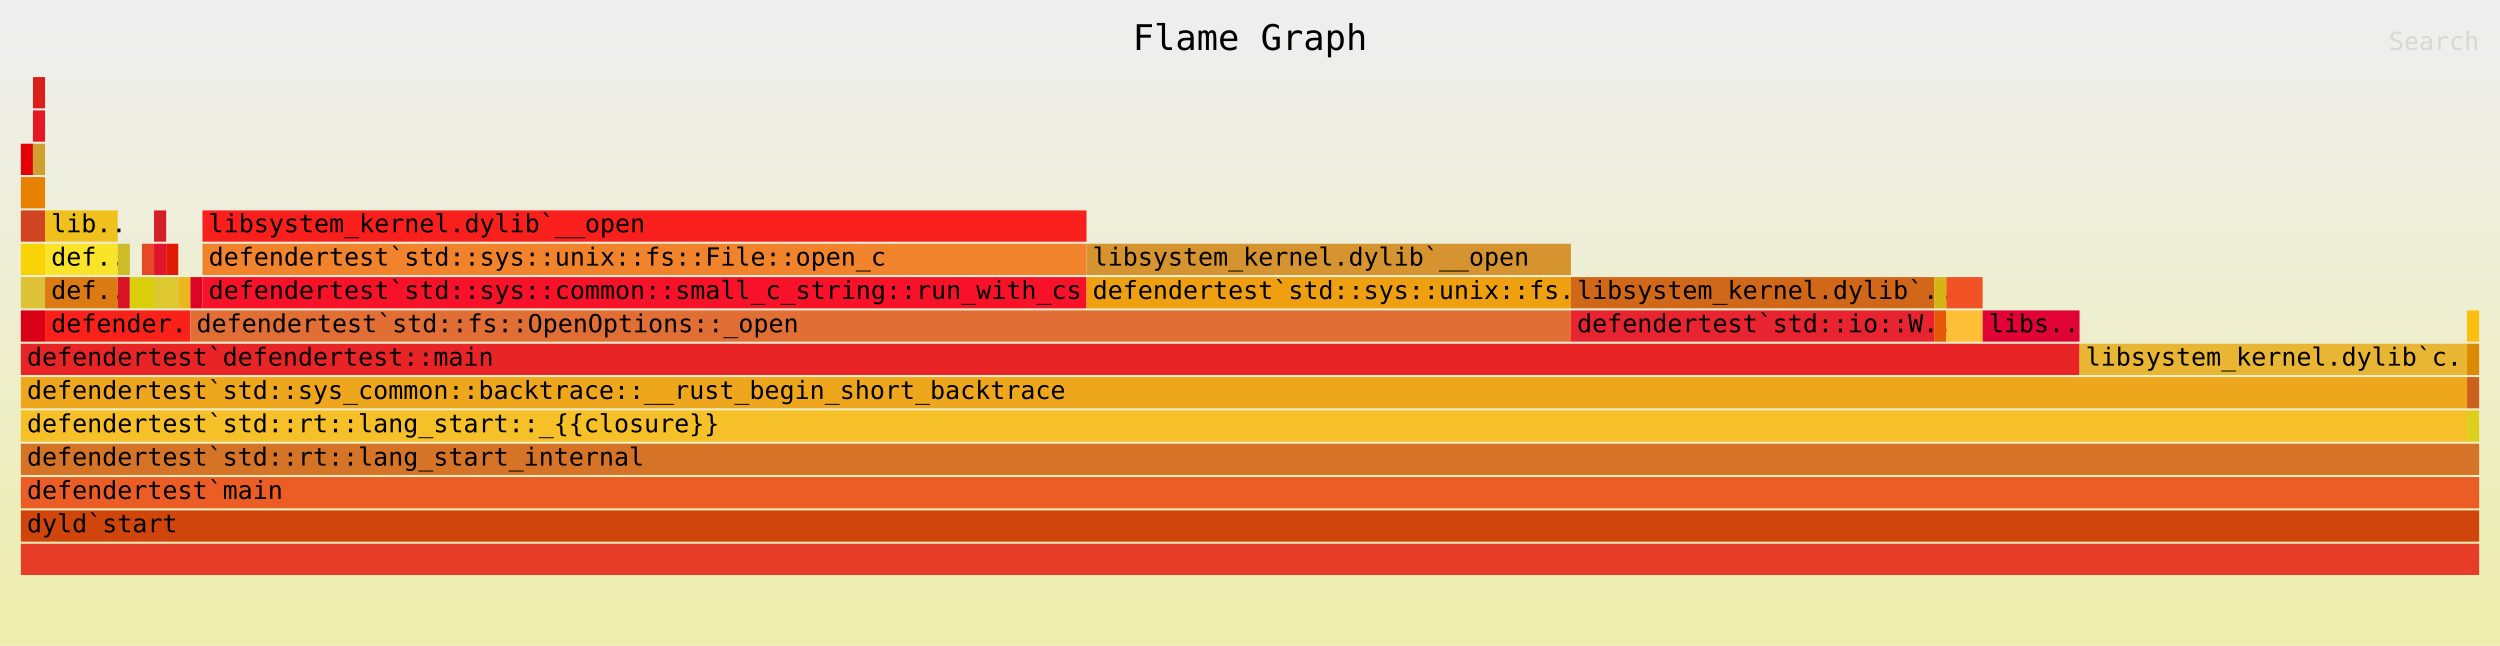
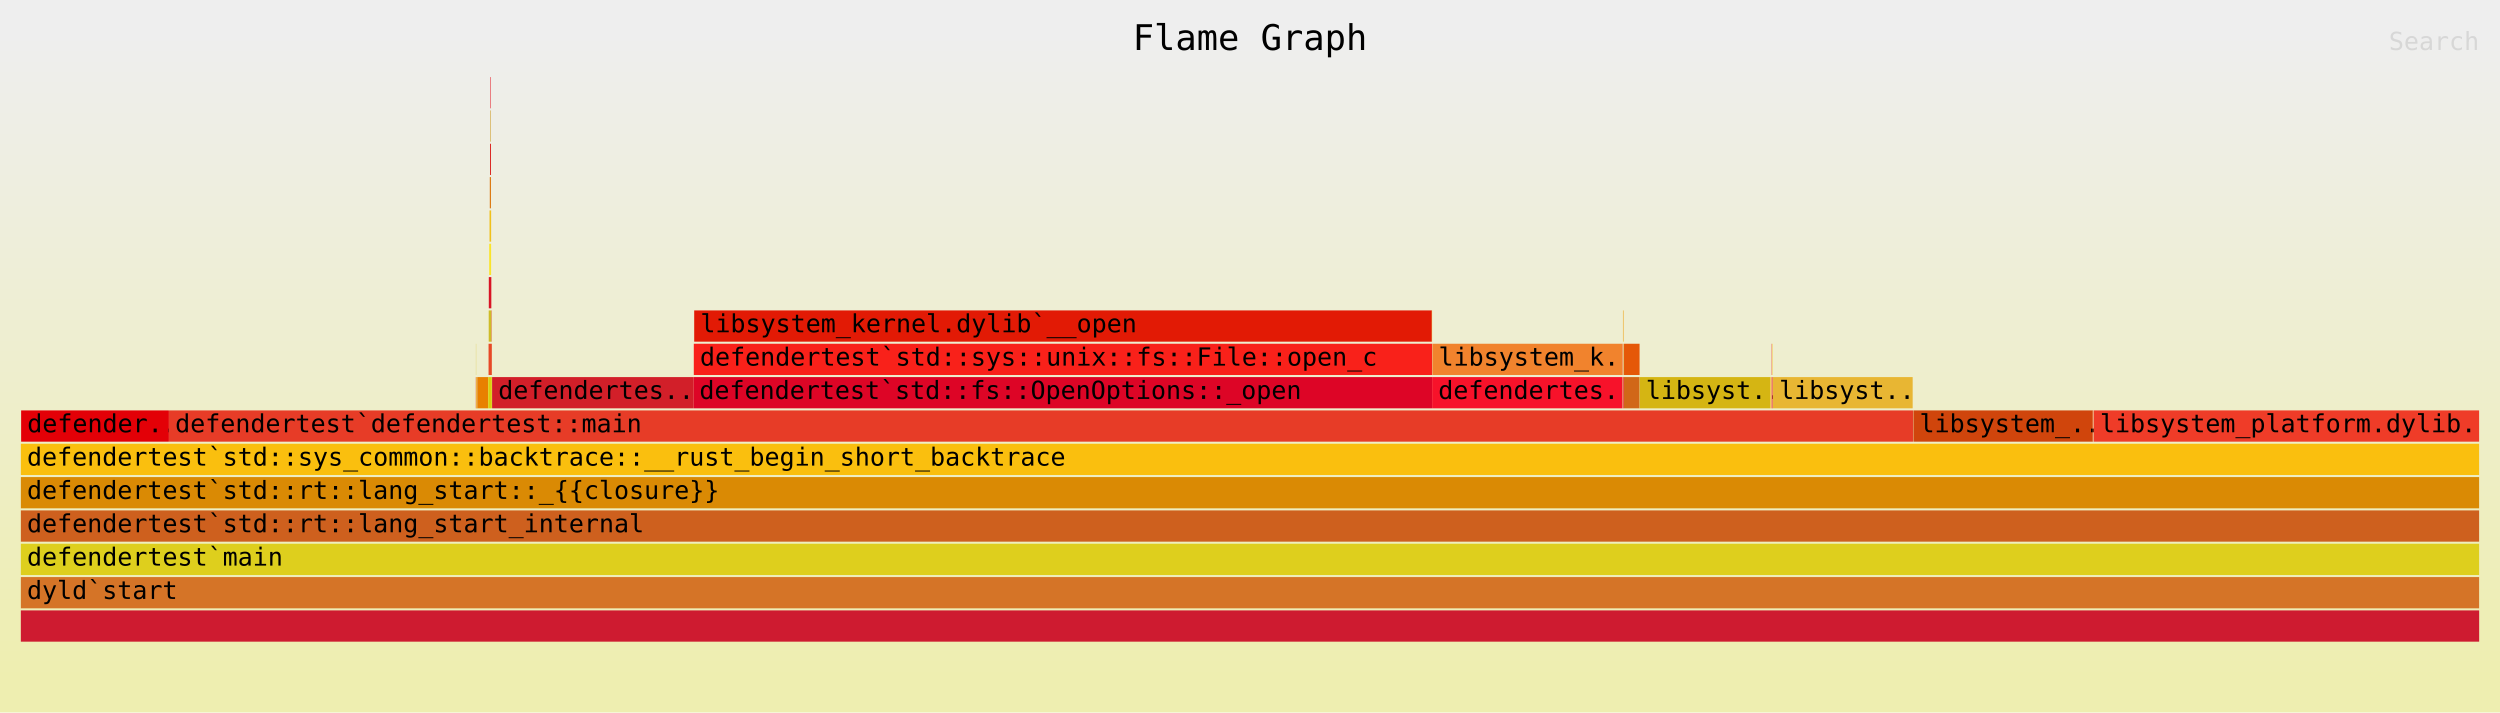
- <svg xmlns="http://www.w3.org/2000/svg" xmlns:ns1="http://github.com/jonhoo/inferno" version="1.1" width="1200" height="310" viewBox="0 0 1200 310">
+ <svg xmlns="http://www.w3.org/2000/svg" xmlns:ns1="http://github.com/jonhoo/inferno" version="1.1" width="1200" height="342" viewBox="0 0 1200 342">
  <defs>
    <linearGradient id="background" y1="0" y2="1" x1="0" x2="0">
      <stop stop-color="#eeeeee" offset="5%" />
      <stop stop-color="#eeeeb0" offset="95%" />
    </linearGradient>
  </defs>
  <style type="text/css">
text { font-family:monospace; font-size:12px }
#title { text-anchor:middle; font-size:17px; }
#matched { text-anchor:end; }
#search { text-anchor:end; opacity:0.1; cursor:pointer; }
#search:hover, #search.show { opacity:1; }
#subtitle { text-anchor:middle; font-color:rgb(160,160,160); }
#unzoom { cursor:pointer; }
#frames &gt; *:hover { stroke:black; stroke-width:0.5; cursor:pointer; }
.hide { display:none; }
.parent { opacity:0.5; }
</style>
-   <rect x="0" y="0" width="100%" height="310" fill="url(#background)" />
+   <rect x="0" y="0" width="100%" height="342" fill="url(#background)" />
  <text id="title" fill="rgb(0,0,0)" x="50%" y="24.00">Flame Graph</text>
-   <text id="details" fill="rgb(0,0,0)" x="10" y="293.00"> </text>
+   <text id="details" fill="rgb(0,0,0)" x="10" y="325.00"> </text>
  <text id="unzoom" class="hide" fill="rgb(0,0,0)" x="10" y="24.00">Reset Zoom</text>
  <text id="search" fill="rgb(0,0,0)" x="1190" y="24.00">Search</text>
-   <text id="matched" fill="rgb(0,0,0)" x="1190" y="293.00"> </text>
-   <svg id="frames" x="10" width="1180" total_samples="203">
-     <g>
-       <rect x="0%" y="69" width="0.493%" height="15" fill="rgb(227,0,7)" ns1:x="0" ns1:w="1" />
-       <text x="0.25%" y="79.50" />
-     </g>
-     <g>
-       <rect x="0%" y="149" width="0.985%" height="15" fill="rgb(217,0,24)" ns1:x="0" ns1:w="2" />
-       <text x="0.25%" y="159.50" />
-     </g>
-     <g>
-       <rect x="0%" y="133" width="0.985%" height="15" fill="rgb(221,193,54)" ns1:x="0" ns1:w="2" />
-       <text x="0.25%" y="143.50" />
-     </g>
-     <g>
-       <rect x="0%" y="117" width="0.985%" height="15" fill="rgb(248,212,6)" ns1:x="0" ns1:w="2" />
-       <text x="0.25%" y="127.50" />
-     </g>
-     <g>
-       <rect x="0%" y="101" width="0.985%" height="15" fill="rgb(208,68,35)" ns1:x="0" ns1:w="2" />
-       <text x="0.25%" y="111.50" />
-     </g>
-     <g>
-       <rect x="0%" y="85" width="0.985%" height="15" fill="rgb(232,128,0)" ns1:x="0" ns1:w="2" />
-       <text x="0.25%" y="95.50" />
-     </g>
-     <g>
-       <rect x="0.493%" y="69" width="0.493%" height="15" fill="rgb(207,160,47)" ns1:x="1" ns1:w="1" />
-       <text x="0.743%" y="79.50" />
-     </g>
-     <g>
-       <rect x="0.493%" y="53" width="0.493%" height="15" fill="rgb(228,23,34)" ns1:x="1" ns1:w="1" />
-       <text x="0.743%" y="63.50" />
-     </g>
-     <g>
-       <rect x="0.493%" y="37" width="0.493%" height="15" fill="rgb(218,30,26)" ns1:x="1" ns1:w="1" />
-       <text x="0.743%" y="47.50" />
-     </g>
-     <g>
-       <rect x="0.985%" y="133" width="2.956%" height="15" fill="rgb(220,122,19)" ns1:x="2" ns1:w="6" />
-       <text x="1.235%" y="143.50">def..</text>
-     </g>
-     <g>
-       <rect x="0.985%" y="117" width="2.956%" height="15" fill="rgb(250,228,42)" ns1:x="2" ns1:w="6" />
-       <text x="1.235%" y="127.50">def..</text>
-     </g>
-     <g>
-       <rect x="0.985%" y="101" width="2.956%" height="15" fill="rgb(240,193,28)" ns1:x="2" ns1:w="6" />
-       <text x="1.235%" y="111.50">lib..</text>
-     </g>
-     <g>
-       <rect x="3.941%" y="133" width="0.493%" height="15" fill="rgb(216,20,37)" ns1:x="8" ns1:w="1" />
-       <text x="4.191%" y="143.50" />
-     </g>
-     <g>
-       <rect x="3.941%" y="117" width="0.493%" height="15" fill="rgb(206,188,39)" ns1:x="8" ns1:w="1" />
-       <text x="4.191%" y="127.50" />
-     </g>
-     <g>
-       <rect x="4.434%" y="133" width="0.985%" height="15" fill="rgb(217,207,13)" ns1:x="9" ns1:w="2" />
-       <text x="4.684%" y="143.50" />
-     </g>
-     <g>
-       <rect x="4.926%" y="117" width="0.493%" height="15" fill="rgb(231,73,38)" ns1:x="10" ns1:w="1" />
-       <text x="5.176%" y="127.50" />
-     </g>
-     <g>
-       <rect x="5.419%" y="117" width="0.493%" height="15" fill="rgb(225,20,46)" ns1:x="11" ns1:w="1" />
-       <text x="5.669%" y="127.50" />
-     </g>
-     <g>
-       <rect x="5.419%" y="101" width="0.493%" height="15" fill="rgb(210,31,41)" ns1:x="11" ns1:w="1" />
-       <text x="5.669%" y="111.50" />
-     </g>
-     <g>
-       <rect x="5.419%" y="133" width="0.985%" height="15" fill="rgb(221,200,47)" ns1:x="11" ns1:w="2" />
-       <text x="5.669%" y="143.50" />
-     </g>
-     <g>
-       <rect x="5.911%" y="117" width="0.493%" height="15" fill="rgb(226,26,5)" ns1:x="12" ns1:w="1" />
-       <text x="6.161%" y="127.50" />
-     </g>
-     <g>
-       <rect x="0.985%" y="149" width="5.911%" height="15" fill="rgb(249,33,26)" ns1:x="2" ns1:w="12" />
-       <text x="1.235%" y="159.50">defender..</text>
-     </g>
-     <g>
-       <rect x="6.404%" y="133" width="0.493%" height="15" fill="rgb(235,183,28)" ns1:x="13" ns1:w="1" />
-       <text x="6.654%" y="143.50" />
-     </g>
-     <g>
-       <rect x="6.897%" y="133" width="0.493%" height="15" fill="rgb(221,5,38)" ns1:x="14" ns1:w="1" />
-       <text x="7.147%" y="143.50" />
-     </g>
-     <g>
-       <rect x="7.389%" y="133" width="35.961%" height="15" fill="rgb(247,18,42)" ns1:x="15" ns1:w="73" />
-       <text x="7.639%" y="143.50">defendertest`std::sys::common::small_c_string::run_with_cs..</text>
-     </g>
-     <g>
-       <rect x="7.389%" y="117" width="35.961%" height="15" fill="rgb(241,131,45)" ns1:x="15" ns1:w="73" />
-       <text x="7.639%" y="127.50">defendertest`std::sys::unix::fs::File::open_c</text>
-     </g>
-     <g>
-       <rect x="7.389%" y="101" width="35.961%" height="15" fill="rgb(249,31,29)" ns1:x="15" ns1:w="73" />
-       <text x="7.639%" y="111.50">libsystem_kernel.dylib`__open</text>
-     </g>
-     <g>
-       <rect x="6.897%" y="149" width="56.158%" height="15" fill="rgb(225,111,53)" ns1:x="14" ns1:w="114" />
-       <text x="7.147%" y="159.50">defendertest`std::fs::OpenOptions::_open</text>
-     </g>
-     <g>
-       <rect x="43.35%" y="133" width="19.704%" height="15" fill="rgb(238,160,17)" ns1:x="88" ns1:w="40" />
-       <text x="43.6%" y="143.50">defendertest`std::sys::unix::fs..</text>
-     </g>
-     <g>
-       <rect x="43.35%" y="117" width="19.704%" height="15" fill="rgb(214,148,48)" ns1:x="88" ns1:w="40" />
-       <text x="43.6%" y="127.50">libsystem_kernel.dylib`__open</text>
-     </g>
-     <g>
-       <rect x="63.054%" y="149" width="14.778%" height="15" fill="rgb(232,36,49)" ns1:x="128" ns1:w="30" />
-       <text x="63.304%" y="159.50">defendertest`std::io::W..</text>
-     </g>
-     <g>
-       <rect x="63.054%" y="133" width="14.778%" height="15" fill="rgb(209,103,24)" ns1:x="128" ns1:w="30" />
-       <text x="63.304%" y="143.50">libsystem_kernel.dylib`..</text>
-     </g>
-     <g>
-       <rect x="77.832%" y="149" width="0.493%" height="15" fill="rgb(229,88,8)" ns1:x="158" ns1:w="1" />
-       <text x="78.082%" y="159.50" />
-     </g>
-     <g>
-       <rect x="77.832%" y="133" width="0.493%" height="15" fill="rgb(213,181,19)" ns1:x="158" ns1:w="1" />
-       <text x="78.082%" y="143.50" />
-     </g>
-     <g>
-       <rect x="78.325%" y="149" width="1.478%" height="15" fill="rgb(254,191,54)" ns1:x="159" ns1:w="3" />
-       <text x="78.575%" y="159.50" />
-     </g>
-     <g>
-       <rect x="78.325%" y="133" width="1.478%" height="15" fill="rgb(241,83,37)" ns1:x="159" ns1:w="3" />
-       <text x="78.575%" y="143.50" />
-     </g>
-     <g>
-       <rect x="0%" y="165" width="83.744%" height="15" fill="rgb(233,36,39)" ns1:x="0" ns1:w="170" />
-       <text x="0.25%" y="175.50">defendertest`defendertest::main</text>
-     </g>
-     <g>
-       <rect x="79.803%" y="149" width="3.941%" height="15" fill="rgb(226,3,54)" ns1:x="162" ns1:w="8" />
-       <text x="80.053%" y="159.50">libs..</text>
-     </g>
-     <g>
-       <rect x="0%" y="197" width="99.507%" height="15" fill="rgb(245,192,40)" ns1:x="0" ns1:w="202" />
-       <text x="0.25%" y="207.50">defendertest`std::rt::lang_start::_{{closure}}</text>
-     </g>
-     <g>
-       <rect x="0%" y="181" width="99.507%" height="15" fill="rgb(238,167,29)" ns1:x="0" ns1:w="202" />
-       <text x="0.25%" y="191.50">defendertest`std::sys_common::backtrace::__rust_begin_short_backtrace</text>
-     </g>
-     <g>
-       <rect x="83.744%" y="165" width="15.764%" height="15" fill="rgb(232,182,51)" ns1:x="170" ns1:w="32" />
-       <text x="83.994%" y="175.50">libsystem_kernel.dylib`c..</text>
-     </g>
-     <g>
-       <rect x="0%" y="261" width="100%" height="15" fill="rgb(231,60,39)" ns1:x="0" ns1:w="203" />
-       <text x="0.25%" y="271.50" />
-     </g>
-     <g>
-       <rect x="0%" y="245" width="100%" height="15" fill="rgb(208,69,12)" ns1:x="0" ns1:w="203" />
-       <text x="0.25%" y="255.50">dyld`start</text>
-     </g>
-     <g>
-       <rect x="0%" y="229" width="100%" height="15" fill="rgb(235,93,37)" ns1:x="0" ns1:w="203" />
-       <text x="0.25%" y="239.50">defendertest`main</text>
-     </g>
-     <g>
-       <rect x="0%" y="213" width="100%" height="15" fill="rgb(213,116,39)" ns1:x="0" ns1:w="203" />
-       <text x="0.25%" y="223.50">defendertest`std::rt::lang_start_internal</text>
-     </g>
-     <g>
-       <rect x="99.507%" y="197" width="0.493%" height="15" fill="rgb(222,207,29)" ns1:x="202" ns1:w="1" />
-       <text x="99.757%" y="207.50" />
-     </g>
-     <g>
-       <rect x="99.507%" y="181" width="0.493%" height="15" fill="rgb(206,96,30)" ns1:x="202" ns1:w="1" />
-       <text x="99.757%" y="191.50" />
-     </g>
-     <g>
-       <rect x="99.507%" y="165" width="0.493%" height="15" fill="rgb(218,138,4)" ns1:x="202" ns1:w="1" />
-       <text x="99.757%" y="175.50" />
-     </g>
-     <g>
-       <rect x="99.507%" y="149" width="0.493%" height="15" fill="rgb(250,191,14)" ns1:x="202" ns1:w="1" />
-       <text x="99.757%" y="159.50" />
+   <text id="matched" fill="rgb(0,0,0)" x="1190" y="325.00"> </text>
+   <svg id="frames" x="10" width="1180" total_samples="144126">
+     <g>
+       <rect x="0.012%" y="197" width="6.011%" height="15" fill="rgb(227,0,7)" ns1:x="17" ns1:w="8663" />
+       <text x="0.262%" y="207.50">defender..</text>
+     </g>
+     <g>
+       <rect x="18.509%" y="181" width="0.014%" height="15" fill="rgb(217,0,24)" ns1:x="26676" ns1:w="20" />
+       <text x="18.759%" y="191.50" />
+     </g>
+     <g>
+       <rect x="18.512%" y="165" width="0.01%" height="15" fill="rgb(221,193,54)" ns1:x="26681" ns1:w="15" />
+       <text x="18.762%" y="175.50" />
+     </g>
+     <g>
+       <rect x="18.525%" y="181" width="0.024%" height="15" fill="rgb(248,212,6)" ns1:x="26699" ns1:w="34" />
+       <text x="18.775%" y="191.50" />
+     </g>
+     <g>
+       <rect x="18.548%" y="181" width="0.02%" height="15" fill="rgb(208,68,35)" ns1:x="26733" ns1:w="29" />
+       <text x="18.798%" y="191.50" />
+     </g>
+     <g>
+       <rect x="18.571%" y="181" width="0.437%" height="15" fill="rgb(232,128,0)" ns1:x="26766" ns1:w="630" />
+       <text x="18.821%" y="191.50" />
+     </g>
+     <g>
+       <rect x="19.096%" y="53" width="0.024%" height="15" fill="rgb(207,160,47)" ns1:x="27522" ns1:w="34" />
+       <text x="19.346%" y="63.50" />
+     </g>
+     <g>
+       <rect x="19.098%" y="37" width="0.021%" height="15" fill="rgb(228,23,34)" ns1:x="27525" ns1:w="31" />
+       <text x="19.348%" y="47.50" />
+     </g>
+     <g>
+       <rect x="19.085%" y="69" width="0.038%" height="15" fill="rgb(218,30,26)" ns1:x="27506" ns1:w="55" />
+       <text x="19.335%" y="79.50" />
+     </g>
+     <g>
+       <rect x="19.076%" y="85" width="0.049%" height="15" fill="rgb(220,122,19)" ns1:x="27494" ns1:w="71" />
+       <text x="19.326%" y="95.50" />
+     </g>
+     <g>
+       <rect x="19.052%" y="117" width="0.078%" height="15" fill="rgb(250,228,42)" ns1:x="27459" ns1:w="113" />
+       <text x="19.302%" y="127.50" />
+     </g>
+     <g>
+       <rect x="19.065%" y="101" width="0.066%" height="15" fill="rgb(240,193,28)" ns1:x="27477" ns1:w="95" />
+       <text x="19.315%" y="111.50" />
+     </g>
+     <g>
+       <rect x="19.036%" y="133" width="0.103%" height="15" fill="rgb(216,20,37)" ns1:x="27436" ns1:w="149" />
+       <text x="19.286%" y="143.50" />
+     </g>
+     <g>
+       <rect x="19.032%" y="149" width="0.11%" height="15" fill="rgb(206,188,39)" ns1:x="27430" ns1:w="159" />
+       <text x="19.282%" y="159.50" />
+     </g>
+     <g>
+       <rect x="19.012%" y="181" width="0.148%" height="15" fill="rgb(217,207,13)" ns1:x="27401" ns1:w="213" />
+       <text x="19.262%" y="191.50" />
+     </g>
+     <g>
+       <rect x="19.026%" y="165" width="0.133%" height="15" fill="rgb(231,73,38)" ns1:x="27422" ns1:w="192" />
+       <text x="19.276%" y="175.50" />
+     </g>
+     <g>
+       <rect x="19.149%" y="149" width="0.01%" height="15" fill="rgb(225,20,46)" ns1:x="27599" ns1:w="15" />
+       <text x="19.399%" y="159.50" />
+     </g>
+     <g>
+       <rect x="19.17%" y="181" width="8.173%" height="15" fill="rgb(210,31,41)" ns1:x="27629" ns1:w="11779" />
+       <text x="19.42%" y="191.50">defendertes..</text>
+     </g>
+     <g>
+       <rect x="27.343%" y="181" width="0.01%" height="15" fill="rgb(221,200,47)" ns1:x="39408" ns1:w="15" />
+       <text x="27.593%" y="191.50" />
+     </g>
+     <g>
+       <rect x="27.391%" y="149" width="30.006%" height="15" fill="rgb(226,26,5)" ns1:x="39477" ns1:w="43246" />
+       <text x="27.641%" y="159.50">libsystem_kernel.dylib`__open</text>
+     </g>
+     <g>
+       <rect x="27.375%" y="165" width="30.032%" height="15" fill="rgb(249,33,26)" ns1:x="39455" ns1:w="43284" />
+       <text x="27.625%" y="175.50">defendertest`std::sys::unix::fs::File::open_c</text>
+     </g>
+     <g>
+       <rect x="57.396%" y="149" width="0.011%" height="15" fill="rgb(235,183,28)" ns1:x="82723" ns1:w="16" />
+       <text x="57.646%" y="159.50" />
+     </g>
+     <g>
+       <rect x="27.353%" y="181" width="30.055%" height="15" fill="rgb(221,5,38)" ns1:x="39423" ns1:w="43317" />
+       <text x="27.603%" y="191.50">defendertest`std::fs::OpenOptions::_open</text>
+     </g>
+     <g>
+       <rect x="57.408%" y="181" width="7.74%" height="15" fill="rgb(247,18,42)" ns1:x="82740" ns1:w="11156" />
+       <text x="57.658%" y="191.50">defendertes..</text>
+     </g>
+     <g>
+       <rect x="57.419%" y="165" width="7.729%" height="15" fill="rgb(241,131,45)" ns1:x="82756" ns1:w="11140" />
+       <text x="57.669%" y="175.50">libsystem_k..</text>
+     </g>
+     <g>
+       <rect x="65.158%" y="165" width="0.01%" height="15" fill="rgb(249,31,29)" ns1:x="93909" ns1:w="15" />
+       <text x="65.408%" y="175.50" />
+     </g>
+     <g>
+       <rect x="65.152%" y="181" width="0.018%" height="15" fill="rgb(225,111,53)" ns1:x="93901" ns1:w="26" />
+       <text x="65.402%" y="191.50" />
+     </g>
+     <g>
+       <rect x="65.171%" y="149" width="0.022%" height="15" fill="rgb(238,160,17)" ns1:x="93928" ns1:w="32" />
+       <text x="65.421%" y="159.50" />
+     </g>
+     <g>
+       <rect x="65.17%" y="165" width="0.026%" height="15" fill="rgb(214,148,48)" ns1:x="93927" ns1:w="38" />
+       <text x="65.42%" y="175.50" />
+     </g>
+     <g>
+       <rect x="65.17%" y="181" width="0.033%" height="15" fill="rgb(232,36,49)" ns1:x="93927" ns1:w="48" />
+       <text x="65.42%" y="191.50" />
+     </g>
+     <g>
+       <rect x="65.209%" y="181" width="0.638%" height="15" fill="rgb(209,103,24)" ns1:x="93983" ns1:w="920" />
+       <text x="65.459%" y="191.50" />
+     </g>
+     <g>
+       <rect x="65.214%" y="165" width="0.633%" height="15" fill="rgb(229,88,8)" ns1:x="93990" ns1:w="913" />
+       <text x="65.464%" y="175.50" />
+     </g>
+     <g>
+       <rect x="65.852%" y="181" width="5.321%" height="15" fill="rgb(213,181,19)" ns1:x="94910" ns1:w="7669" />
+       <text x="66.102%" y="191.50">libsyst..</text>
+     </g>
+     <g>
+       <rect x="71.177%" y="181" width="0.03%" height="15" fill="rgb(254,191,54)" ns1:x="102584" ns1:w="43" />
+       <text x="71.427%" y="191.50" />
+     </g>
+     <g>
+       <rect x="71.217%" y="181" width="0.012%" height="15" fill="rgb(241,83,37)" ns1:x="102642" ns1:w="17" />
+       <text x="71.467%" y="191.50" />
+     </g>
+     <g>
+       <rect x="71.217%" y="165" width="0.012%" height="15" fill="rgb(233,36,39)" ns1:x="102642" ns1:w="17" />
+       <text x="71.467%" y="175.50" />
+     </g>
+     <g>
+       <rect x="71.229%" y="181" width="0.026%" height="15" fill="rgb(226,3,54)" ns1:x="102659" ns1:w="37" />
+       <text x="71.479%" y="191.50" />
+     </g>
+     <g>
+       <rect x="71.238%" y="165" width="0.017%" height="15" fill="rgb(245,192,40)" ns1:x="102672" ns1:w="24" />
+       <text x="71.488%" y="175.50" />
+     </g>
+     <g>
+       <rect x="71.265%" y="181" width="0.01%" height="15" fill="rgb(238,167,29)" ns1:x="102711" ns1:w="15" />
+       <text x="71.515%" y="191.50" />
+     </g>
+     <g>
+       <rect x="71.275%" y="181" width="5.681%" height="15" fill="rgb(232,182,51)" ns1:x="102726" ns1:w="8188" />
+       <text x="71.525%" y="191.50">libsyst..</text>
+     </g>
+     <g>
+       <rect x="6.027%" y="197" width="70.942%" height="15" fill="rgb(231,60,39)" ns1:x="8687" ns1:w="102246" />
+       <text x="6.277%" y="207.50">defendertest`defendertest::main</text>
+     </g>
+     <g>
+       <rect x="76.985%" y="197" width="7.296%" height="15" fill="rgb(208,69,12)" ns1:x="110955" ns1:w="10515" />
+       <text x="77.235%" y="207.50">libsystem_..</text>
+     </g>
+     <g>
+       <rect x="84.28%" y="197" width="0.027%" height="15" fill="rgb(235,93,37)" ns1:x="121470" ns1:w="39" />
+       <text x="84.53%" y="207.50" />
+     </g>
+     <g>
+       <rect x="0.001%" y="277" width="99.997%" height="15" fill="rgb(213,116,39)" ns1:x="1" ns1:w="144122" />
+       <text x="0.251%" y="287.50">dyld`start</text>
+     </g>
+     <g>
+       <rect x="0.001%" y="261" width="99.997%" height="15" fill="rgb(222,207,29)" ns1:x="1" ns1:w="144122" />
+       <text x="0.251%" y="271.50">defendertest`main</text>
+     </g>
+     <g>
+       <rect x="0.001%" y="245" width="99.997%" height="15" fill="rgb(206,96,30)" ns1:x="1" ns1:w="144122" />
+       <text x="0.251%" y="255.50">defendertest`std::rt::lang_start_internal</text>
+     </g>
+     <g>
+       <rect x="0.001%" y="229" width="99.997%" height="15" fill="rgb(218,138,4)" ns1:x="1" ns1:w="144122" />
+       <text x="0.251%" y="239.50">defendertest`std::rt::lang_start::_{{closure}}</text>
+     </g>
+     <g>
+       <rect x="0.001%" y="213" width="99.997%" height="15" fill="rgb(250,191,14)" ns1:x="1" ns1:w="144122" />
+       <text x="0.251%" y="223.50">defendertest`std::sys_common::backtrace::__rust_begin_short_backtrace</text>
+     </g>
+     <g>
+       <rect x="84.325%" y="197" width="15.673%" height="15" fill="rgb(239,60,40)" ns1:x="121534" ns1:w="22589" />
+       <text x="84.575%" y="207.50">libsystem_platform.dylib..</text>
+     </g>
+     <g>
+       <rect x="0%" y="293" width="100%" height="15" fill="rgb(206,27,48)" ns1:x="0" ns1:w="144126" />
+       <text x="0.25%" y="303.50" />
    </g>
  </svg>
</svg>
